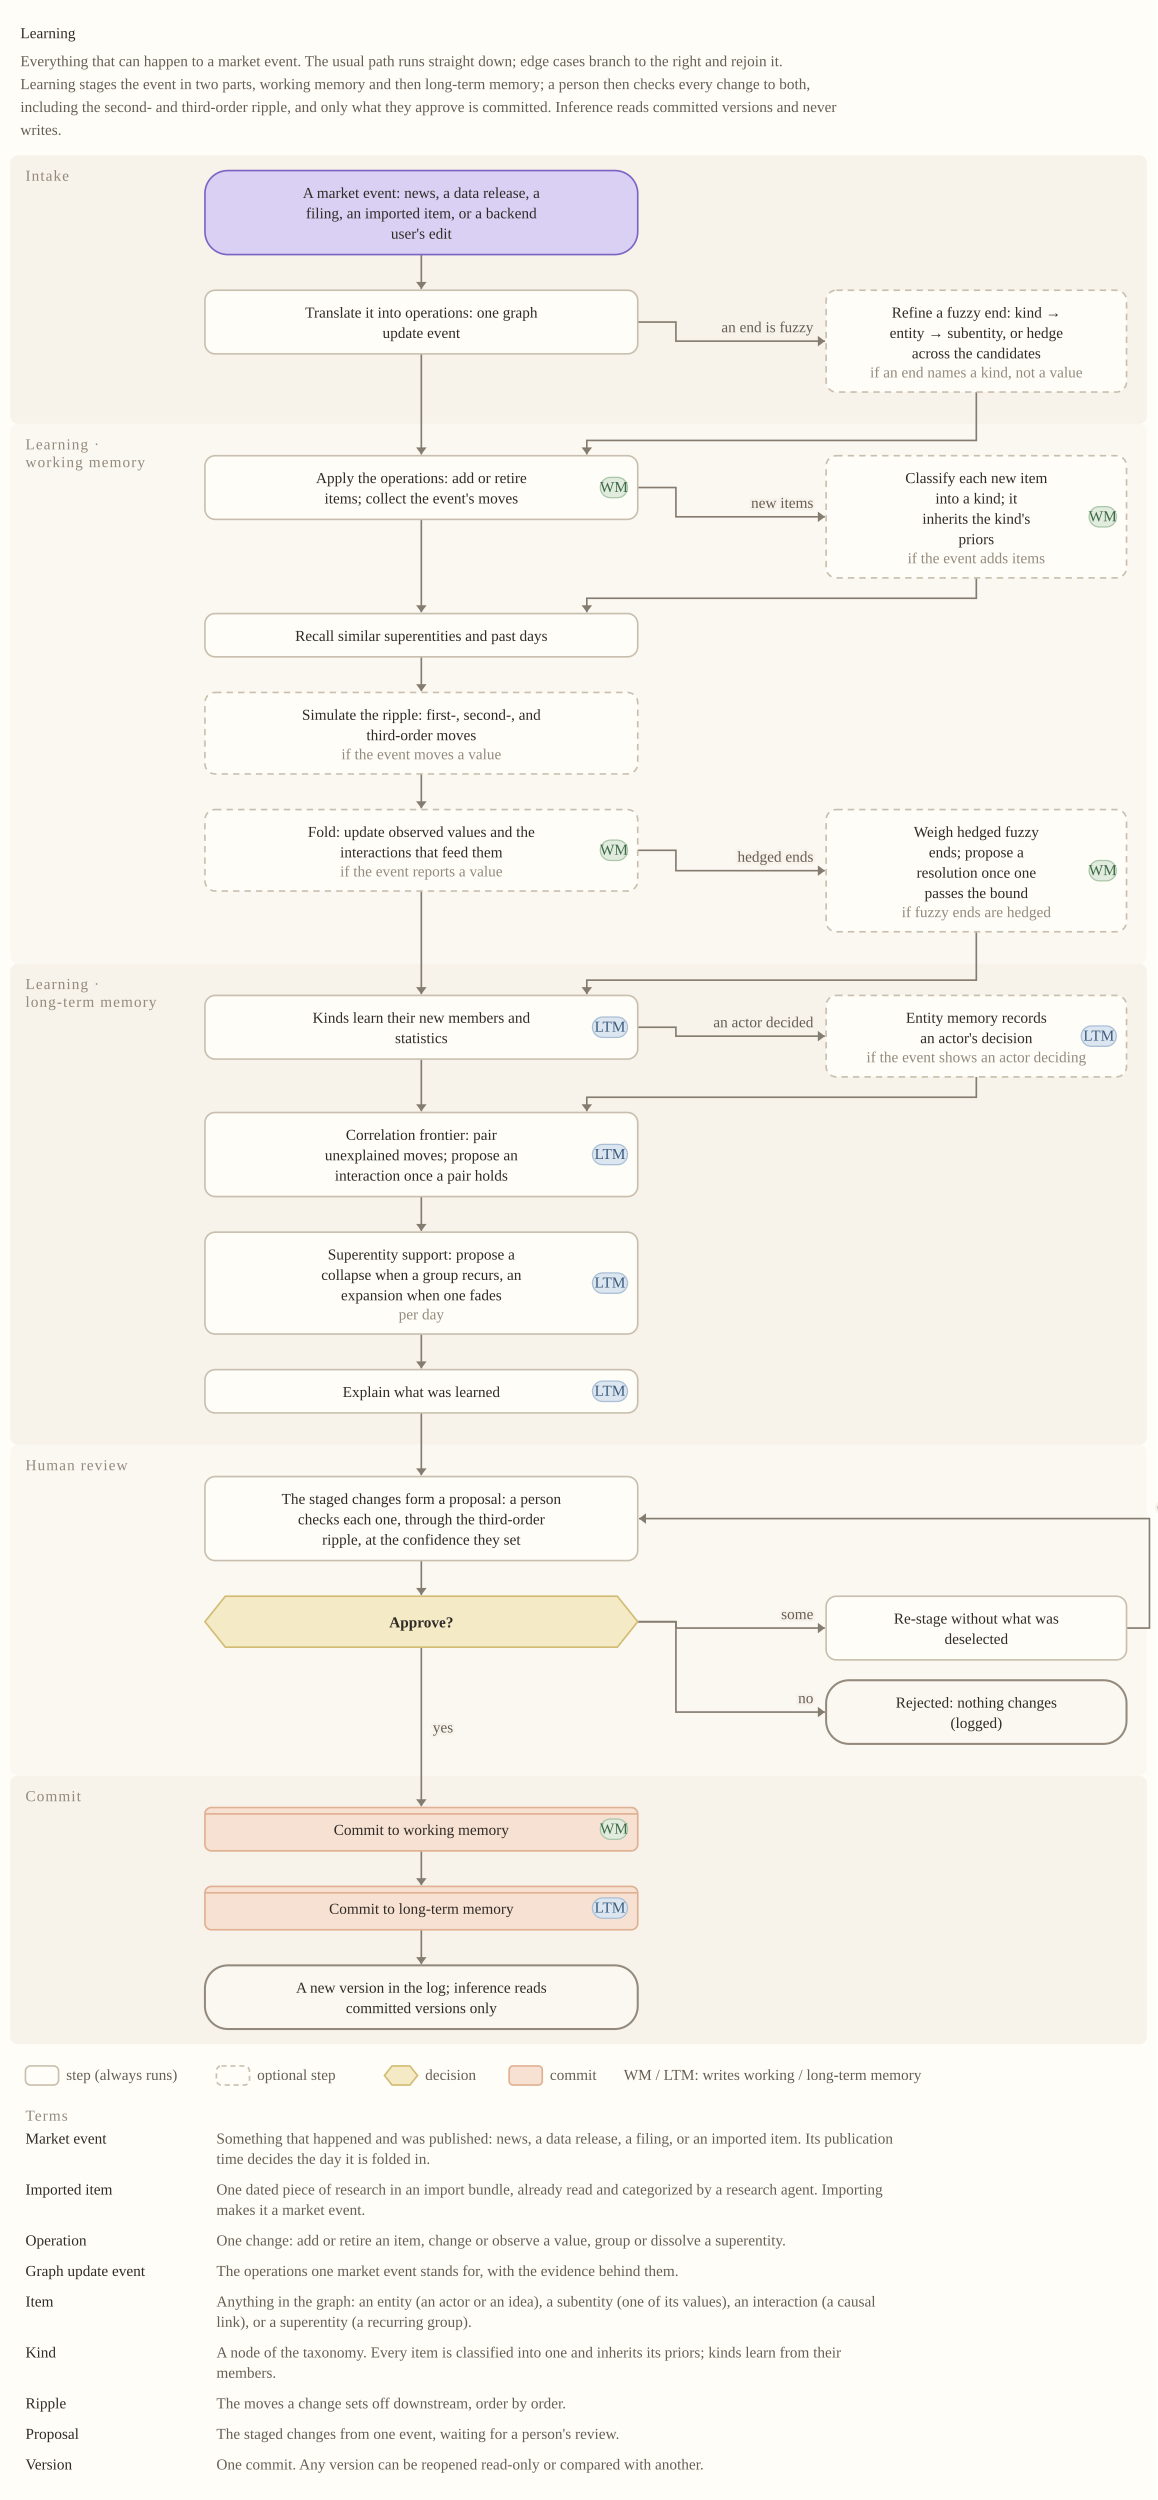
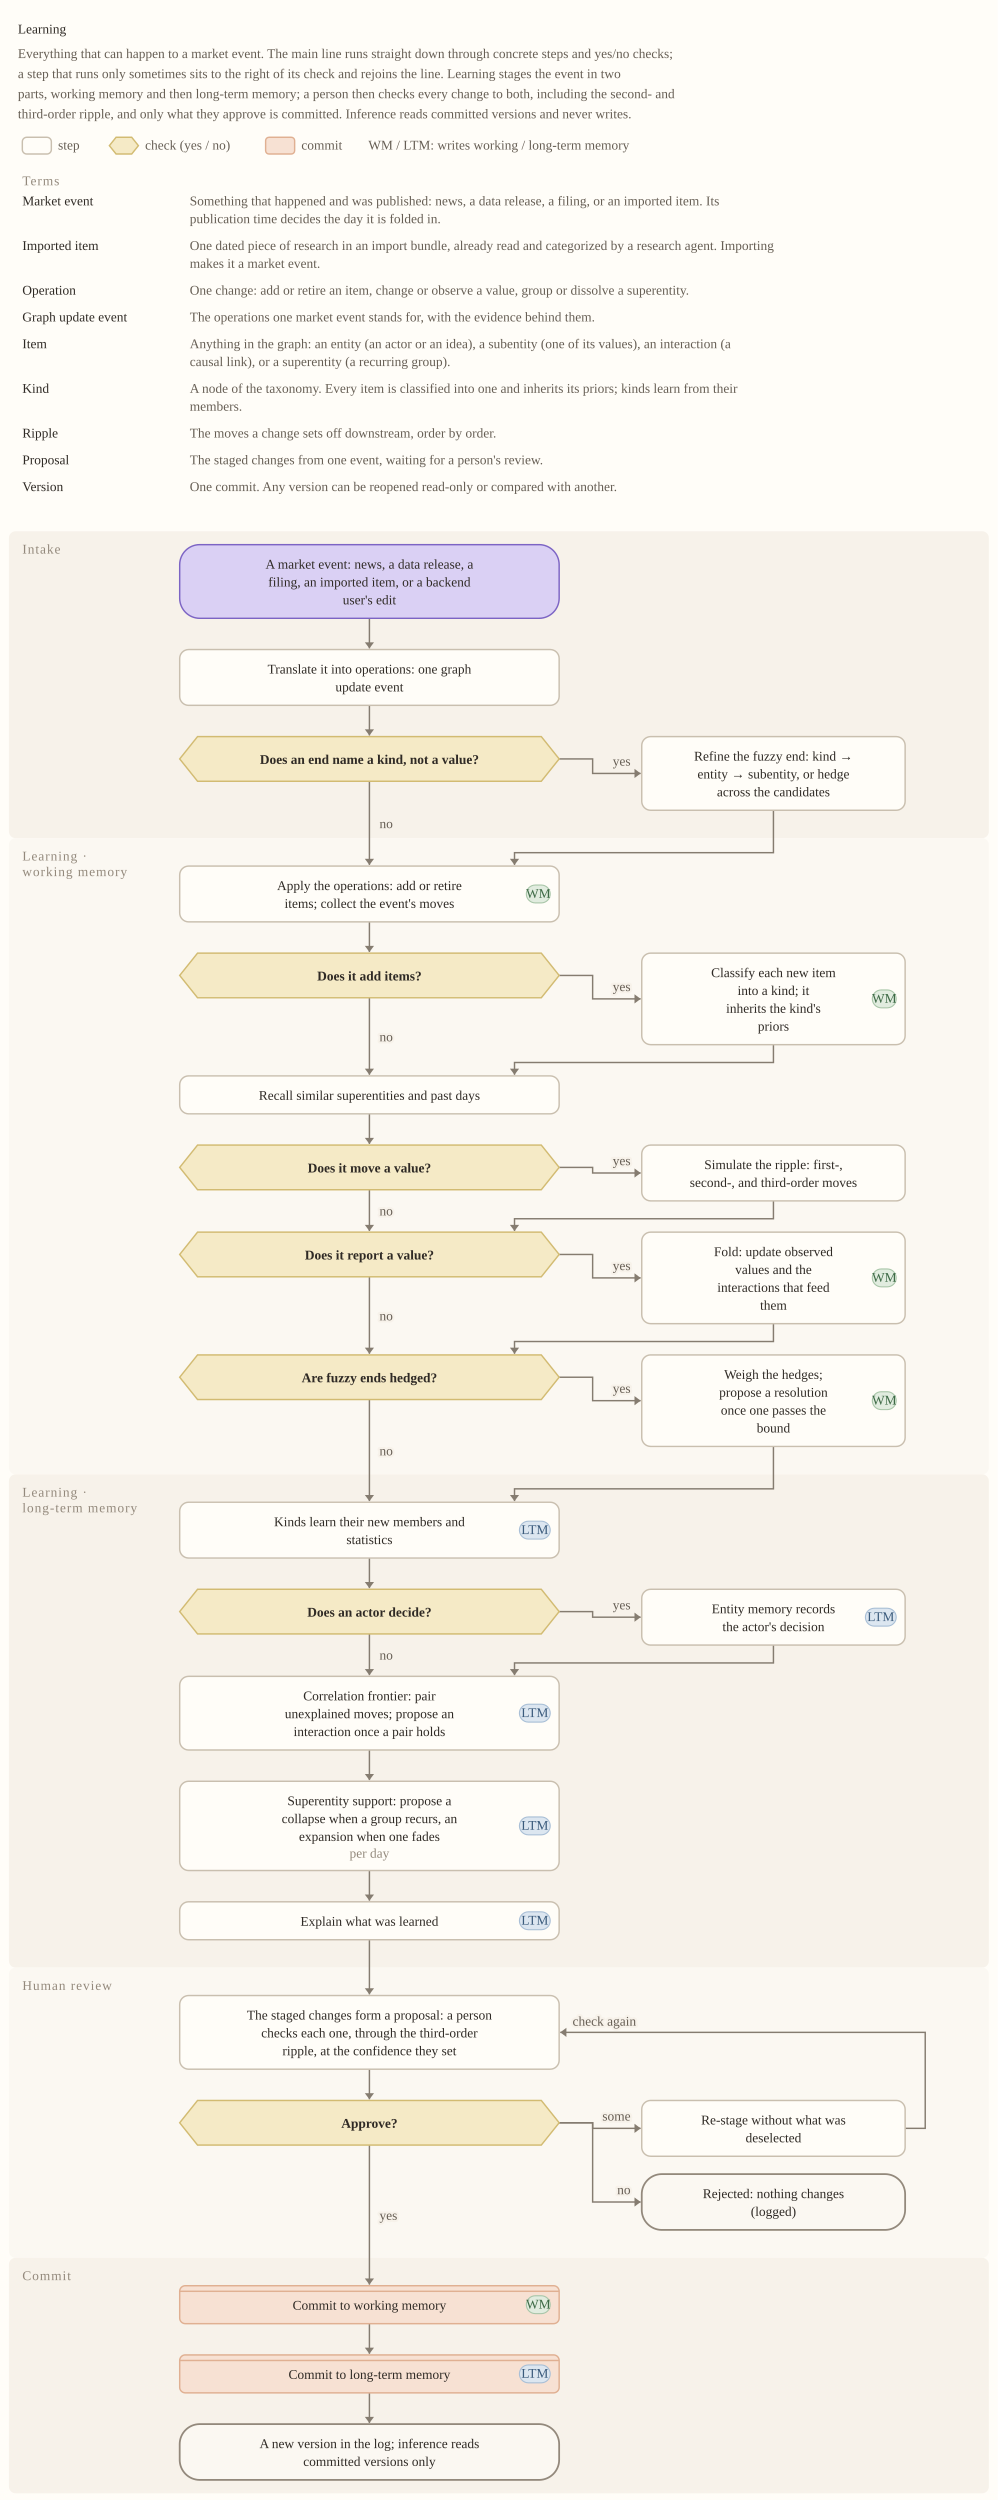
- <svg xmlns="http://www.w3.org/2000/svg" viewBox="0 0 909 1964" width="909" height="1964" role="img" aria-labelledby="fl-world-model-t fl-world-model-d" class="fl-flow" data-flow="world-model">
+ <svg xmlns="http://www.w3.org/2000/svg" viewBox="0 0 894 2240" width="894" height="2240" role="img" aria-labelledby="fl-world-model-t fl-world-model-d" class="fl-flow" data-flow="world-model">
  <style>
.fl-title { font: 700 18px var(--font-head, 'Bricolage Grotesque', 'Avenir Next', 'Segoe UI', sans-serif); fill: var(--ink, #2F2A25); }
.fl-sum { font: 400 12.5px var(--font-ui, 'Instrument Sans', 'Helvetica Neue', sans-serif); fill: var(--ink-2, #665E54); }
.fl-phase-band { fill: var(--fl-band, #F7F2EA); }
.fl-phase-band.alt { fill: var(--fl-band-alt, #FBF8F2); }
.fl-phase { font: 600 10.5px var(--font-mono, 'IBM Plex Mono', ui-monospace, monospace); letter-spacing: .07em; fill: var(--ink-3, #93897C); text-transform: uppercase; }
.fl-box { fill: var(--sheet, #FFFDF8); stroke: var(--rule-strong, #C9BFAF); stroke-width: 1.3; }
.fl-node.optional .fl-box { stroke-dasharray: 5 4; }
.fl-node.decision .fl-box { fill: var(--butter-fill, #F5EAC6); stroke: var(--butter-line, #D2BB72); }
.fl-node.start .fl-box { fill: var(--real-fill, #DAD0F4); stroke: var(--real-line, #7C64C4); }
.fl-node.end .fl-box { fill: var(--paper, #FBF8F2); stroke: var(--ink-3, #93897C); stroke-width: 1.6; }
.fl-node.store .fl-box { fill: var(--out-fill, #F7E1D3); stroke: var(--out-line, #E0B092); }
.fl-node.link .fl-box { fill: var(--paper, #FBF8F2); stroke: var(--real-line, #7C64C4); stroke-dasharray: 2 3; }
.fl-label { font: 500 13px var(--font-ui, 'Instrument Sans', 'Helvetica Neue', sans-serif); fill: var(--ink, #2F2A25); }
.fl-node.decision .fl-label { font-weight: 600; }
.fl-cap { font: 400 10.5px var(--font-mono, 'IBM Plex Mono', ui-monospace, monospace); fill: var(--ink-3, #93897C); }
.fl-badge rect { stroke-width: 1; }
.fl-badge text { font: 600 9.5px var(--font-mono, 'IBM Plex Mono', ui-monospace, monospace); }
.fl-badge.working rect { fill: var(--wm-fill, #E1ECDF); stroke: var(--wm-line, #A9C6A9); }
.fl-badge.working text { fill: var(--wm-ink, #3E6A46); }
.fl-badge.long_term rect { fill: var(--ltm-fill, #DCE6F0); stroke: var(--ltm-line, #A9BFD6); }
.fl-badge.long_term text { fill: var(--ltm-ink, #3B5B7C); }
.fl-badge.both rect { fill: var(--front-fill, #F5E4E9); stroke: var(--front-line, #D9A9B8); }
.fl-badge.both text { fill: var(--front-ink, #93465F); }
.fl-edge { fill: none; stroke: var(--edge, #857C70); stroke-width: 1.3; }
.fl-edge.side { stroke-dasharray: none; }
.fl-elabel { font: 500 10.5px var(--font-mono, 'IBM Plex Mono', ui-monospace, monospace); fill: var(--ink-2, #665E54);
  paint-order: stroke; stroke: var(--fl-band, #F7F2EA); stroke-width: 4px; stroke-linejoin: round; }
.fl-arrow { fill: var(--edge, #857C70); }
.fl-term { font: 600 12px var(--font-ui, 'Instrument Sans', 'Helvetica Neue', sans-serif); fill: var(--ink, #2F2A25); }
.fl-legend { font: 400 11px var(--font-ui, 'Instrument Sans', 'Helvetica Neue', sans-serif); fill: var(--ink-2, #665E54); }
.fl-node.fl-hit .fl-box { stroke: var(--real-line, #7C64C4); stroke-width: 2.4; }
.fl-node.fl-miss { opacity: .38; }
.fl-edge.fl-hit { stroke: var(--real-line, #7C64C4); stroke-width: 2.2; }
.fl-edge.fl-miss { opacity: .3; }
</style>
-   <rect width="909" height="1964" fill="var(--sheet, #FFFDF8)" />
+   <rect width="894" height="2240" fill="var(--sheet, #FFFDF8)" />
  <text class="fl-title" x="16" y="30">Learning</text>
-   <text class="fl-sum" x="16" y="52">Everything that can happen to a market event. The usual path runs straight down; edge cases branch to the right and rejoin it.</text>
-   <text class="fl-sum" x="16" y="70">Learning stages the event in two parts, working memory and then long-term memory; a person then checks every change to both,</text>
-   <text class="fl-sum" x="16" y="88">including the second- and third-order ripple, and only what they approve is committed. Inference reads committed versions and never</text>
-   <text class="fl-sum" x="16" y="106">writes.</text>
-   <rect class="fl-phase-band" x="8" y="122.0" width="893" height="211.0" rx="6" data-phase="intake" />
-   <text class="fl-phase" x="20" y="142.0">Intake</text>
-   <rect class="fl-phase-band alt" x="8" y="333.0" width="893" height="424.0" rx="6" data-phase="working" />
-   <text class="fl-phase" x="20" y="353.0">Learning ·</text>
-   <text class="fl-phase" x="20" y="367.0">working memory</text>
-   <rect class="fl-phase-band" x="8" y="757.0" width="893" height="378.0" rx="6" data-phase="long_term" />
-   <text class="fl-phase" x="20" y="777.0">Learning ·</text>
-   <text class="fl-phase" x="20" y="791.0">long-term memory</text>
-   <rect class="fl-phase-band alt" x="8" y="1135.0" width="893" height="260.0" rx="6" data-phase="review" />
-   <text class="fl-phase" x="20" y="1155.0">Human review</text>
-   <rect class="fl-phase-band" x="8" y="1395.0" width="893" height="211.0" rx="6" data-phase="commit" />
-   <text class="fl-phase" x="20" y="1415.0">Commit</text>
+   <text class="fl-sum" x="16" y="52">Everything that can happen to a market event. The main line runs straight down through concrete steps and yes/no checks;</text>
+   <text class="fl-sum" x="16" y="70">a step that runs only sometimes sits to the right of its check and rejoins the line. Learning stages the event in two</text>
+   <text class="fl-sum" x="16" y="88">parts, working memory and then long-term memory; a person then checks every change to both, including the second- and</text>
+   <text class="fl-sum" x="16" y="106">third-order ripple, and only what they approve is committed. Inference reads committed versions and never writes.</text>
+   <rect class="fl-phase-band" x="8" y="476.0" width="878" height="275.0" rx="6" data-phase="intake" />
+   <text class="fl-phase" x="20" y="496.0">Intake</text>
+   <rect class="fl-phase-band alt" x="8" y="751.0" width="878" height="570.0" rx="6" data-phase="working" />
+   <text class="fl-phase" x="20" y="771.0">Learning ·</text>
+   <text class="fl-phase" x="20" y="785.0">working memory</text>
+   <rect class="fl-phase-band" x="8" y="1321.0" width="878" height="442.0" rx="6" data-phase="long_term" />
+   <text class="fl-phase" x="20" y="1341.0">Learning ·</text>
+   <text class="fl-phase" x="20" y="1355.0">long-term memory</text>
+   <rect class="fl-phase-band alt" x="8" y="1763.0" width="878" height="260.0" rx="6" data-phase="review" />
+   <text class="fl-phase" x="20" y="1783.0">Human review</text>
+   <rect class="fl-phase-band" x="8" y="2023.0" width="878" height="211.0" rx="6" data-phase="commit" />
+   <text class="fl-phase" x="20" y="2043.0">Commit</text>
  <g class="fl-edge-g" data-src="event" data-dst="translate">
-     <path class="fl-edge" data-src="event" data-dst="translate" d="M331.0,200 V227" />
-     <polygon class="fl-arrow" points="326.875,221.5 335.125,221.5 331.0,227" />
-   </g>
-   <g class="fl-edge-g" data-src="translate" data-dst="parse">
-     <path class="fl-edge" data-src="translate" data-dst="parse" d="M331.0,278 V357" />
-     <polygon class="fl-arrow" points="326.875,351.5 335.125,351.5 331.0,357" />
-   </g>
-   <g class="fl-edge-g" data-src="parse" data-dst="recall">
-     <path class="fl-edge" data-src="parse" data-dst="recall" d="M331.0,408 V481" />
-     <polygon class="fl-arrow" points="326.875,475.5 335.125,475.5 331.0,481" />
-   </g>
-   <g class="fl-edge-g" data-src="recall" data-dst="ripple">
-     <path class="fl-edge" data-src="recall" data-dst="ripple" d="M331.0,516 V543" />
-     <polygon class="fl-arrow" points="326.875,537.5 335.125,537.5 331.0,543" />
-   </g>
-   <g class="fl-edge-g" data-src="ripple" data-dst="fold">
-     <path class="fl-edge" data-src="ripple" data-dst="fold" d="M331.0,608 V635" />
-     <polygon class="fl-arrow" points="326.875,629.5 335.125,629.5 331.0,635" />
-   </g>
-   <g class="fl-edge-g" data-src="fold" data-dst="kinds">
-     <path class="fl-edge" data-src="fold" data-dst="kinds" d="M331.0,700 V781" />
-     <polygon class="fl-arrow" points="326.875,775.5 335.125,775.5 331.0,781" />
-   </g>
-   <g class="fl-edge-g" data-src="kinds" data-dst="frontier">
-     <path class="fl-edge" data-src="kinds" data-dst="frontier" d="M331.0,832 V873" />
-     <polygon class="fl-arrow" points="326.875,867.5 335.125,867.5 331.0,873" />
+     <path class="fl-edge" data-src="event" data-dst="translate" d="M331.0,554.0 V581.0" />
+     <polygon class="fl-arrow" points="326.875,575.5 335.125,575.5 331.0,581.0" />
+   </g>
+   <g class="fl-edge-g" data-src="translate" data-dst="q_fuzzy">
+     <path class="fl-edge" data-src="translate" data-dst="q_fuzzy" d="M331.0,632.0 V659.0" />
+     <polygon class="fl-arrow" points="326.875,653.5 335.125,653.5 331.0,659.0" />
+   </g>
+   <g class="fl-edge-g" data-src="q_fuzzy" data-dst="parse">
+     <path class="fl-edge" data-src="q_fuzzy" data-dst="parse" d="M331.0,700.0 V775.0" />
+     <polygon class="fl-arrow" points="326.875,769.5 335.125,769.5 331.0,775.0" />
+     <text class="fl-elabel" x="340.0" y="742.0">no</text>
+   </g>
+   <g class="fl-edge-g" data-src="parse" data-dst="q_new">
+     <path class="fl-edge" data-src="parse" data-dst="q_new" d="M331.0,826.0 V853.0" />
+     <polygon class="fl-arrow" points="326.875,847.5 335.125,847.5 331.0,853.0" />
+   </g>
+   <g class="fl-edge-g" data-src="q_new" data-dst="recall">
+     <path class="fl-edge" data-src="q_new" data-dst="recall" d="M331.0,894.0 V963.0" />
+     <polygon class="fl-arrow" points="326.875,957.5 335.125,957.5 331.0,963.0" />
+     <text class="fl-elabel" x="340.0" y="933.0">no</text>
+   </g>
+   <g class="fl-edge-g" data-src="recall" data-dst="q_move">
+     <path class="fl-edge" data-src="recall" data-dst="q_move" d="M331.0,998.0 V1025.0" />
+     <polygon class="fl-arrow" points="326.875,1019.5 335.125,1019.5 331.0,1025.0" />
+   </g>
+   <g class="fl-edge-g" data-src="q_move" data-dst="q_report">
+     <path class="fl-edge" data-src="q_move" data-dst="q_report" d="M331.0,1066.0 V1103.0" />
+     <polygon class="fl-arrow" points="326.875,1097.5 335.125,1097.5 331.0,1103.0" />
+     <text class="fl-elabel" x="340.0" y="1089.0">no</text>
+   </g>
+   <g class="fl-edge-g" data-src="q_report" data-dst="q_hedged">
+     <path class="fl-edge" data-src="q_report" data-dst="q_hedged" d="M331.0,1144.0 V1213.0" />
+     <polygon class="fl-arrow" points="326.875,1207.5 335.125,1207.5 331.0,1213.0" />
+     <text class="fl-elabel" x="340.0" y="1183.0">no</text>
+   </g>
+   <g class="fl-edge-g" data-src="q_hedged" data-dst="kinds">
+     <path class="fl-edge" data-src="q_hedged" data-dst="kinds" d="M331.0,1254.0 V1345.0" />
+     <polygon class="fl-arrow" points="326.875,1339.5 335.125,1339.5 331.0,1345.0" />
+     <text class="fl-elabel" x="340.0" y="1304.0">no</text>
+   </g>
+   <g class="fl-edge-g" data-src="kinds" data-dst="q_actor">
+     <path class="fl-edge" data-src="kinds" data-dst="q_actor" d="M331.0,1396.0 V1423.0" />
+     <polygon class="fl-arrow" points="326.875,1417.5 335.125,1417.5 331.0,1423.0" />
+   </g>
+   <g class="fl-edge-g" data-src="q_actor" data-dst="frontier">
+     <path class="fl-edge" data-src="q_actor" data-dst="frontier" d="M331.0,1464.0 V1501.0" />
+     <polygon class="fl-arrow" points="326.875,1495.5 335.125,1495.5 331.0,1501.0" />
+     <text class="fl-elabel" x="340.0" y="1487.0">no</text>
  </g>
  <g class="fl-edge-g" data-src="frontier" data-dst="support">
-     <path class="fl-edge" data-src="frontier" data-dst="support" d="M331.0,940 V967" />
-     <polygon class="fl-arrow" points="326.875,961.5 335.125,961.5 331.0,967" />
+     <path class="fl-edge" data-src="frontier" data-dst="support" d="M331.0,1568.0 V1595.0" />
+     <polygon class="fl-arrow" points="326.875,1589.5 335.125,1589.5 331.0,1595.0" />
  </g>
  <g class="fl-edge-g" data-src="support" data-dst="explain">
-     <path class="fl-edge" data-src="support" data-dst="explain" d="M331.0,1048 V1075" />
-     <polygon class="fl-arrow" points="326.875,1069.5 335.125,1069.5 331.0,1075" />
+     <path class="fl-edge" data-src="support" data-dst="explain" d="M331.0,1676.0 V1703.0" />
+     <polygon class="fl-arrow" points="326.875,1697.5 335.125,1697.5 331.0,1703.0" />
  </g>
  <g class="fl-edge-g" data-src="explain" data-dst="check">
-     <path class="fl-edge" data-src="explain" data-dst="check" d="M331.0,1110 V1159" />
-     <polygon class="fl-arrow" points="326.875,1153.5 335.125,1153.5 331.0,1159" />
+     <path class="fl-edge" data-src="explain" data-dst="check" d="M331.0,1738.0 V1787.0" />
+     <polygon class="fl-arrow" points="326.875,1781.5 335.125,1781.5 331.0,1787.0" />
  </g>
  <g class="fl-edge-g" data-src="check" data-dst="decide">
-     <path class="fl-edge" data-src="check" data-dst="decide" d="M331.0,1226 V1253" />
-     <polygon class="fl-arrow" points="326.875,1247.5 335.125,1247.5 331.0,1253" />
+     <path class="fl-edge" data-src="check" data-dst="decide" d="M331.0,1854.0 V1881.0" />
+     <polygon class="fl-arrow" points="326.875,1875.5 335.125,1875.5 331.0,1881.0" />
  </g>
  <g class="fl-edge-g" data-src="decide" data-dst="commit_wm">
-     <path class="fl-edge" data-src="decide" data-dst="commit_wm" d="M331.0,1294 V1419" />
-     <polygon class="fl-arrow" points="326.875,1413.5 335.125,1413.5 331.0,1419" />
-     <text class="fl-elabel" x="340.0" y="1361.0">yes</text>
+     <path class="fl-edge" data-src="decide" data-dst="commit_wm" d="M331.0,1922.0 V2047.0" />
+     <polygon class="fl-arrow" points="326.875,2041.5 335.125,2041.5 331.0,2047.0" />
+     <text class="fl-elabel" x="340.0" y="1989.0">yes</text>
  </g>
  <g class="fl-edge-g" data-src="commit_wm" data-dst="commit_ltm">
-     <path class="fl-edge" data-src="commit_wm" data-dst="commit_ltm" d="M331.0,1454 V1481" />
-     <polygon class="fl-arrow" points="326.875,1475.5 335.125,1475.5 331.0,1481" />
+     <path class="fl-edge" data-src="commit_wm" data-dst="commit_ltm" d="M331.0,2082.0 V2109.0" />
+     <polygon class="fl-arrow" points="326.875,2103.5 335.125,2103.5 331.0,2109.0" />
  </g>
  <g class="fl-edge-g" data-src="commit_ltm" data-dst="version">
-     <path class="fl-edge" data-src="commit_ltm" data-dst="version" d="M331.0,1516 V1543" />
-     <polygon class="fl-arrow" points="326.875,1537.5 335.125,1537.5 331.0,1543" />
-   </g>
-   <g class="fl-edge-g" data-src="translate" data-dst="refine">
-     <path class="fl-edge side" data-src="translate" data-dst="refine" d="M501,253.0 H531 V268.0 H648" />
-     <polygon class="fl-arrow" points="642.5,263.875 642.5,272.125 648,268.0" />
-     <text class="fl-elabel" x="639" y="261.0" text-anchor="end">an end is fuzzy</text>
+     <path class="fl-edge" data-src="commit_ltm" data-dst="version" d="M331.0,2144.0 V2171.0" />
+     <polygon class="fl-arrow" points="326.875,2165.5 335.125,2165.5 331.0,2171.0" />
+   </g>
+   <g class="fl-edge-g" data-src="q_fuzzy" data-dst="refine">
+     <path class="fl-edge side" data-src="q_fuzzy" data-dst="refine" d="M501,680.0 H531 V693.0 H574" />
+     <polygon class="fl-arrow" points="568.5,688.875 568.5,697.125 574,693.0" />
+     <text class="fl-elabel" x="565" y="686.0" text-anchor="end">yes</text>
  </g>
  <g class="fl-edge-g" data-src="refine" data-dst="parse">
-     <path class="fl-edge side" data-src="refine" data-dst="parse" d="M767.0,308 V346 H461 V357" />
-     <polygon class="fl-arrow" points="456.875,351.5 465.125,351.5 461,357" />
-   </g>
-   <g class="fl-edge-g" data-src="parse" data-dst="classify">
-     <path class="fl-edge side" data-src="parse" data-dst="classify" d="M501,383.0 H531 V406.0 H648" />
-     <polygon class="fl-arrow" points="642.5,401.875 642.5,410.125 648,406.0" />
-     <text class="fl-elabel" x="639" y="399.0" text-anchor="end">new items</text>
+     <path class="fl-edge side" data-src="refine" data-dst="parse" d="M693.0,726.0 V764.0 H461 V775.0" />
+     <polygon class="fl-arrow" points="456.875,769.5 465.125,769.5 461,775.0" />
+   </g>
+   <g class="fl-edge-g" data-src="q_new" data-dst="classify">
+     <path class="fl-edge side" data-src="q_new" data-dst="classify" d="M501,874.0 H531 V895.0 H574" />
+     <polygon class="fl-arrow" points="568.5,890.875 568.5,899.125 574,895.0" />
+     <text class="fl-elabel" x="565" y="888.0" text-anchor="end">yes</text>
  </g>
  <g class="fl-edge-g" data-src="classify" data-dst="recall">
-     <path class="fl-edge side" data-src="classify" data-dst="recall" d="M767.0,454 V470 H461 V481" />
-     <polygon class="fl-arrow" points="456.875,475.5 465.125,475.5 461,481" />
-   </g>
-   <g class="fl-edge-g" data-src="fold" data-dst="hedges">
-     <path class="fl-edge side" data-src="fold" data-dst="hedges" d="M501,668.0 H531 V684.0 H648" />
-     <polygon class="fl-arrow" points="642.5,679.875 642.5,688.125 648,684.0" />
-     <text class="fl-elabel" x="639" y="677.0" text-anchor="end">hedged ends</text>
+     <path class="fl-edge side" data-src="classify" data-dst="recall" d="M693.0,936.0 V952.0 H461 V963.0" />
+     <polygon class="fl-arrow" points="456.875,957.5 465.125,957.5 461,963.0" />
+   </g>
+   <g class="fl-edge-g" data-src="q_move" data-dst="ripple">
+     <path class="fl-edge side" data-src="q_move" data-dst="ripple" d="M501,1046.0 H531 V1051.0 H574" />
+     <polygon class="fl-arrow" points="568.5,1046.875 568.5,1055.125 574,1051.0" />
+     <text class="fl-elabel" x="565" y="1044.0" text-anchor="end">yes</text>
+   </g>
+   <g class="fl-edge-g" data-src="ripple" data-dst="q_report">
+     <path class="fl-edge side" data-src="ripple" data-dst="q_report" d="M693.0,1076.0 V1092.0 H461 V1103.0" />
+     <polygon class="fl-arrow" points="456.875,1097.5 465.125,1097.5 461,1103.0" />
+   </g>
+   <g class="fl-edge-g" data-src="q_report" data-dst="fold">
+     <path class="fl-edge side" data-src="q_report" data-dst="fold" d="M501,1124.0 H531 V1145.0 H574" />
+     <polygon class="fl-arrow" points="568.5,1140.875 568.5,1149.125 574,1145.0" />
+     <text class="fl-elabel" x="565" y="1138.0" text-anchor="end">yes</text>
+   </g>
+   <g class="fl-edge-g" data-src="fold" data-dst="q_hedged">
+     <path class="fl-edge side" data-src="fold" data-dst="q_hedged" d="M693.0,1186.0 V1202.0 H461 V1213.0" />
+     <polygon class="fl-arrow" points="456.875,1207.5 465.125,1207.5 461,1213.0" />
+   </g>
+   <g class="fl-edge-g" data-src="q_hedged" data-dst="hedges">
+     <path class="fl-edge side" data-src="q_hedged" data-dst="hedges" d="M501,1234.0 H531 V1255.0 H574" />
+     <polygon class="fl-arrow" points="568.5,1250.875 568.5,1259.125 574,1255.0" />
+     <text class="fl-elabel" x="565" y="1248.0" text-anchor="end">yes</text>
  </g>
  <g class="fl-edge-g" data-src="hedges" data-dst="kinds">
-     <path class="fl-edge side" data-src="hedges" data-dst="kinds" d="M767.0,732 V770 H461 V781" />
-     <polygon class="fl-arrow" points="456.875,775.5 465.125,775.5 461,781" />
-   </g>
-   <g class="fl-edge-g" data-src="kinds" data-dst="memory">
-     <path class="fl-edge side" data-src="kinds" data-dst="memory" d="M501,807.0 H531 V814.0 H648" />
-     <polygon class="fl-arrow" points="642.5,809.875 642.5,818.125 648,814.0" />
-     <text class="fl-elabel" x="639" y="807.0" text-anchor="end">an actor decided</text>
+     <path class="fl-edge side" data-src="hedges" data-dst="kinds" d="M693.0,1296.0 V1334.0 H461 V1345.0" />
+     <polygon class="fl-arrow" points="456.875,1339.5 465.125,1339.5 461,1345.0" />
+   </g>
+   <g class="fl-edge-g" data-src="q_actor" data-dst="memory">
+     <path class="fl-edge side" data-src="q_actor" data-dst="memory" d="M501,1444.0 H531 V1449.0 H574" />
+     <polygon class="fl-arrow" points="568.5,1444.875 568.5,1453.125 574,1449.0" />
+     <text class="fl-elabel" x="565" y="1442.0" text-anchor="end">yes</text>
  </g>
  <g class="fl-edge-g" data-src="memory" data-dst="frontier">
-     <path class="fl-edge side" data-src="memory" data-dst="frontier" d="M767.0,846 V862 H461 V873" />
-     <polygon class="fl-arrow" points="456.875,867.5 465.125,867.5 461,873" />
+     <path class="fl-edge side" data-src="memory" data-dst="frontier" d="M693.0,1474.0 V1490.0 H461 V1501.0" />
+     <polygon class="fl-arrow" points="456.875,1495.5 465.125,1495.5 461,1501.0" />
  </g>
  <g class="fl-edge-g" data-src="decide" data-dst="restage">
-     <path class="fl-edge side" data-src="decide" data-dst="restage" d="M501,1274.0 H531 V1279.0 H648" />
-     <polygon class="fl-arrow" points="642.5,1274.875 642.5,1283.125 648,1279.0" />
-     <text class="fl-elabel" x="639" y="1272.0" text-anchor="end">some</text>
+     <path class="fl-edge side" data-src="decide" data-dst="restage" d="M501,1902.0 H531 V1907.0 H574" />
+     <polygon class="fl-arrow" points="568.5,1902.875 568.5,1911.125 574,1907.0" />
+     <text class="fl-elabel" x="565" y="1900.0" text-anchor="end">some</text>
  </g>
  <g class="fl-edge-g" data-src="restage" data-dst="check">
-     <path class="fl-edge side" data-src="restage" data-dst="check" d="M885,1279.0 H903 V1193.0 H502" />
-     <polygon class="fl-arrow" points="507.5,1188.875 507.5,1197.125 502,1193.0" />
-     <text class="fl-elabel" x="909" y="1187.0">check again</text>
+     <path class="fl-edge side" data-src="restage" data-dst="check" d="M811,1907.0 H829 V1821.0 H502" />
+     <polygon class="fl-arrow" points="507.5,1816.875 507.5,1825.125 502,1821.0" />
+     <text class="fl-elabel" x="513" y="1815.0">check again</text>
  </g>
  <g class="fl-edge-g" data-src="decide" data-dst="rejected">
-     <path class="fl-edge side" data-src="decide" data-dst="rejected" d="M501,1274.0 H531 V1345.0 H648" />
-     <polygon class="fl-arrow" points="642.5,1340.875 642.5,1349.125 648,1345.0" />
-     <text class="fl-elabel" x="639" y="1338.0" text-anchor="end">no</text>
+     <path class="fl-edge side" data-src="decide" data-dst="rejected" d="M501,1902.0 H531 V1973.0 H574" />
+     <polygon class="fl-arrow" points="568.5,1968.875 568.5,1977.125 574,1973.0" />
+     <text class="fl-elabel" x="565" y="1966.0" text-anchor="end">no</text>
  </g>
  <g class="fl-node start mandatory" data-node="event" data-kind="start" data-phase="intake" data-trace="market_event.received" data-component="" data-writes="" data-mandatory="true">
-     <rect class="fl-box" x="161" y="134" width="340" height="66" rx="18" />
-     <text class="fl-label" x="331.0" y="155.5" text-anchor="middle">A market event: news, a data release, a</text>
-     <text class="fl-label" x="331.0" y="171.5" text-anchor="middle">filing, an imported item, or a backend</text>
-     <text class="fl-label" x="331.0" y="187.5" text-anchor="middle">user's edit</text>
+     <rect class="fl-box" x="161" y="488.0" width="340" height="66" rx="18" />
+     <text class="fl-label" x="331.0" y="509.5" text-anchor="middle">A market event: news, a data release, a</text>
+     <text class="fl-label" x="331.0" y="525.5" text-anchor="middle">filing, an imported item, or a backend</text>
+     <text class="fl-label" x="331.0" y="541.5" text-anchor="middle">user's edit</text>
  </g>
  <g class="fl-node step mandatory" data-node="translate" data-kind="step" data-phase="intake" data-trace="translate.result" data-component="translator" data-writes="" data-mandatory="true">
-     <rect class="fl-box" x="161" y="228" width="340" height="50" rx="8" />
-     <text class="fl-label" x="331.0" y="249.5" text-anchor="middle">Translate it into operations: one graph</text>
-     <text class="fl-label" x="331.0" y="265.5" text-anchor="middle">update event</text>
-   </g>
-   <g class="fl-node step optional" data-node="refine" data-kind="step" data-phase="intake" data-trace="refine.step refine.pending" data-component="refiner" data-writes="" data-mandatory="false">
-     <rect class="fl-box" x="649" y="228" width="236" height="80" rx="8" />
-     <text class="fl-label" x="767.0" y="249.5" text-anchor="middle">Refine a fuzzy end: kind →</text>
-     <text class="fl-label" x="767.0" y="265.5" text-anchor="middle">entity → subentity, or hedge</text>
-     <text class="fl-label" x="767.0" y="281.5" text-anchor="middle">across the candidates</text>
-     <text class="fl-cap" x="767.0" y="296.5" text-anchor="middle">if an end names a kind, not a value</text>
+     <rect class="fl-box" x="161" y="582.0" width="340" height="50" rx="8" />
+     <text class="fl-label" x="331.0" y="603.5" text-anchor="middle">Translate it into operations: one graph</text>
+     <text class="fl-label" x="331.0" y="619.5" text-anchor="middle">update event</text>
+   </g>
+   <g class="fl-node decision mandatory" data-node="q_fuzzy" data-kind="decision" data-phase="intake" data-trace="" data-component="" data-writes="" data-mandatory="true">
+     <polygon class="fl-box" points="177,660.0 485,660.0 501,680.0 485,700.0 177,700.0 161,680.0" />
+     <text class="fl-label" x="331.0" y="684.5" text-anchor="middle">Does an end name a kind, not a value?</text>
+   </g>
+   <g class="fl-node step mandatory" data-node="refine" data-kind="step" data-phase="intake" data-trace="refine.step refine.pending" data-component="refiner" data-writes="" data-mandatory="true">
+     <rect class="fl-box" x="575" y="660.0" width="236" height="66" rx="8" />
+     <text class="fl-label" x="693.0" y="681.5" text-anchor="middle">Refine the fuzzy end: kind →</text>
+     <text class="fl-label" x="693.0" y="697.5" text-anchor="middle">entity → subentity, or hedge</text>
+     <text class="fl-label" x="693.0" y="713.5" text-anchor="middle">across the candidates</text>
  </g>
  <g class="fl-node step mandatory" data-node="parse" data-kind="step" data-phase="working" data-trace="parse.created parse.retired" data-component="parser" data-writes="working" data-mandatory="true">
-     <rect class="fl-box" x="161" y="358" width="340" height="50" rx="8" />
-     <text class="fl-label" x="331.0" y="379.5" text-anchor="middle">Apply the operations: add or retire</text>
-     <text class="fl-label" x="331.0" y="395.5" text-anchor="middle">items; collect the event's moves</text>
+     <rect class="fl-box" x="161" y="776.0" width="340" height="50" rx="8" />
+     <text class="fl-label" x="331.0" y="797.5" text-anchor="middle">Apply the operations: add or retire</text>
+     <text class="fl-label" x="331.0" y="813.5" text-anchor="middle">items; collect the event's moves</text>
    <g class="fl-badge working">
-       <rect x="471.6" y="375.0" width="21.4" height="16" rx="8" />
-       <text x="482.3" y="386.5" text-anchor="middle">WM</text>
-     </g>
-   </g>
-   <g class="fl-node step optional" data-node="classify" data-kind="step" data-phase="working" data-trace="classify.path" data-component="classifier" data-writes="working" data-mandatory="false">
-     <rect class="fl-box" x="649" y="358" width="236" height="96" rx="8" />
-     <text class="fl-label" x="767.0" y="379.5" text-anchor="middle">Classify each new item</text>
-     <text class="fl-label" x="767.0" y="395.5" text-anchor="middle">into a kind; it</text>
-     <text class="fl-label" x="767.0" y="411.5" text-anchor="middle">inherits the kind's</text>
-     <text class="fl-label" x="767.0" y="427.5" text-anchor="middle">priors</text>
-     <text class="fl-cap" x="767.0" y="442.5" text-anchor="middle">if the event adds items</text>
+       <rect x="471.6" y="793.0" width="21.4" height="16" rx="8" />
+       <text x="482.3" y="804.5" text-anchor="middle">WM</text>
+     </g>
+   </g>
+   <g class="fl-node decision mandatory" data-node="q_new" data-kind="decision" data-phase="working" data-trace="" data-component="" data-writes="" data-mandatory="true">
+     <polygon class="fl-box" points="177,854.0 485,854.0 501,874.0 485,894.0 177,894.0 161,874.0" />
+     <text class="fl-label" x="331.0" y="878.5" text-anchor="middle">Does it add items?</text>
+   </g>
+   <g class="fl-node step mandatory" data-node="classify" data-kind="step" data-phase="working" data-trace="classify.path" data-component="classifier" data-writes="working" data-mandatory="true">
+     <rect class="fl-box" x="575" y="854.0" width="236" height="82" rx="8" />
+     <text class="fl-label" x="693.0" y="875.5" text-anchor="middle">Classify each new item</text>
+     <text class="fl-label" x="693.0" y="891.5" text-anchor="middle">into a kind; it</text>
+     <text class="fl-label" x="693.0" y="907.5" text-anchor="middle">inherits the kind's</text>
+     <text class="fl-label" x="693.0" y="923.5" text-anchor="middle">priors</text>
    <g class="fl-badge working">
-       <rect x="855.6" y="398.0" width="21.4" height="16" rx="8" />
-       <text x="866.3" y="409.5" text-anchor="middle">WM</text>
+       <rect x="781.6" y="887.0" width="21.4" height="16" rx="8" />
+       <text x="792.3" y="898.5" text-anchor="middle">WM</text>
    </g>
  </g>
  <g class="fl-node step mandatory" data-node="recall" data-kind="step" data-phase="working" data-trace="recall.result" data-component="recaller" data-writes="" data-mandatory="true">
-     <rect class="fl-box" x="161" y="482" width="340" height="34" rx="8" />
-     <text class="fl-label" x="331.0" y="503.5" text-anchor="middle">Recall similar superentities and past days</text>
-   </g>
-   <g class="fl-node step optional" data-node="ripple" data-kind="step" data-phase="working" data-trace="analyze.done" data-component="analyzer" data-writes="" data-mandatory="false">
-     <rect class="fl-box" x="161" y="544" width="340" height="64" rx="8" />
-     <text class="fl-label" x="331.0" y="565.5" text-anchor="middle">Simulate the ripple: first-, second-, and</text>
-     <text class="fl-label" x="331.0" y="581.5" text-anchor="middle">third-order moves</text>
-     <text class="fl-cap" x="331.0" y="596.5" text-anchor="middle">if the event moves a value</text>
-   </g>
-   <g class="fl-node step optional" data-node="fold" data-kind="step" data-phase="working" data-trace="fold.posterior fold.edge" data-component="folder" data-writes="working" data-mandatory="false">
-     <rect class="fl-box" x="161" y="636" width="340" height="64" rx="8" />
-     <text class="fl-label" x="331.0" y="657.5" text-anchor="middle">Fold: update observed values and the</text>
-     <text class="fl-label" x="331.0" y="673.5" text-anchor="middle">interactions that feed them</text>
-     <text class="fl-cap" x="331.0" y="688.5" text-anchor="middle">if the event reports a value</text>
+     <rect class="fl-box" x="161" y="964.0" width="340" height="34" rx="8" />
+     <text class="fl-label" x="331.0" y="985.5" text-anchor="middle">Recall similar superentities and past days</text>
+   </g>
+   <g class="fl-node decision mandatory" data-node="q_move" data-kind="decision" data-phase="working" data-trace="" data-component="" data-writes="" data-mandatory="true">
+     <polygon class="fl-box" points="177,1026.0 485,1026.0 501,1046.0 485,1066.0 177,1066.0 161,1046.0" />
+     <text class="fl-label" x="331.0" y="1050.5" text-anchor="middle">Does it move a value?</text>
+   </g>
+   <g class="fl-node step mandatory" data-node="ripple" data-kind="step" data-phase="working" data-trace="analyze.done" data-component="analyzer" data-writes="" data-mandatory="true">
+     <rect class="fl-box" x="575" y="1026.0" width="236" height="50" rx="8" />
+     <text class="fl-label" x="693.0" y="1047.5" text-anchor="middle">Simulate the ripple: first-,</text>
+     <text class="fl-label" x="693.0" y="1063.5" text-anchor="middle">second-, and third-order moves</text>
+   </g>
+   <g class="fl-node decision mandatory" data-node="q_report" data-kind="decision" data-phase="working" data-trace="" data-component="" data-writes="" data-mandatory="true">
+     <polygon class="fl-box" points="177,1104.0 485,1104.0 501,1124.0 485,1144.0 177,1144.0 161,1124.0" />
+     <text class="fl-label" x="331.0" y="1128.5" text-anchor="middle">Does it report a value?</text>
+   </g>
+   <g class="fl-node step mandatory" data-node="fold" data-kind="step" data-phase="working" data-trace="fold.posterior fold.edge" data-component="folder" data-writes="working" data-mandatory="true">
+     <rect class="fl-box" x="575" y="1104.0" width="236" height="82" rx="8" />
+     <text class="fl-label" x="693.0" y="1125.5" text-anchor="middle">Fold: update observed</text>
+     <text class="fl-label" x="693.0" y="1141.5" text-anchor="middle">values and the</text>
+     <text class="fl-label" x="693.0" y="1157.5" text-anchor="middle">interactions that feed</text>
+     <text class="fl-label" x="693.0" y="1173.5" text-anchor="middle">them</text>
    <g class="fl-badge working">
-       <rect x="471.6" y="660.0" width="21.4" height="16" rx="8" />
-       <text x="482.3" y="671.5" text-anchor="middle">WM</text>
-     </g>
-   </g>
-   <g class="fl-node step optional" data-node="hedges" data-kind="step" data-phase="working" data-trace="refine.weighed refine.resolution_proposed" data-component="refiner" data-writes="working" data-mandatory="false">
-     <rect class="fl-box" x="649" y="636" width="236" height="96" rx="8" />
-     <text class="fl-label" x="767.0" y="657.5" text-anchor="middle">Weigh hedged fuzzy</text>
-     <text class="fl-label" x="767.0" y="673.5" text-anchor="middle">ends; propose a</text>
-     <text class="fl-label" x="767.0" y="689.5" text-anchor="middle">resolution once one</text>
-     <text class="fl-label" x="767.0" y="705.5" text-anchor="middle">passes the bound</text>
-     <text class="fl-cap" x="767.0" y="720.5" text-anchor="middle">if fuzzy ends are hedged</text>
+       <rect x="781.6" y="1137.0" width="21.4" height="16" rx="8" />
+       <text x="792.3" y="1148.5" text-anchor="middle">WM</text>
+     </g>
+   </g>
+   <g class="fl-node decision mandatory" data-node="q_hedged" data-kind="decision" data-phase="working" data-trace="" data-component="" data-writes="" data-mandatory="true">
+     <polygon class="fl-box" points="177,1214.0 485,1214.0 501,1234.0 485,1254.0 177,1254.0 161,1234.0" />
+     <text class="fl-label" x="331.0" y="1238.5" text-anchor="middle">Are fuzzy ends hedged?</text>
+   </g>
+   <g class="fl-node step mandatory" data-node="hedges" data-kind="step" data-phase="working" data-trace="refine.weighed refine.resolution_proposed" data-component="refiner" data-writes="working" data-mandatory="true">
+     <rect class="fl-box" x="575" y="1214.0" width="236" height="82" rx="8" />
+     <text class="fl-label" x="693.0" y="1235.5" text-anchor="middle">Weigh the hedges;</text>
+     <text class="fl-label" x="693.0" y="1251.5" text-anchor="middle">propose a resolution</text>
+     <text class="fl-label" x="693.0" y="1267.5" text-anchor="middle">once one passes the</text>
+     <text class="fl-label" x="693.0" y="1283.5" text-anchor="middle">bound</text>
    <g class="fl-badge working">
-       <rect x="855.6" y="676.0" width="21.4" height="16" rx="8" />
-       <text x="866.3" y="687.5" text-anchor="middle">WM</text>
+       <rect x="781.6" y="1247.0" width="21.4" height="16" rx="8" />
+       <text x="792.3" y="1258.5" text-anchor="middle">WM</text>
    </g>
  </g>
  <g class="fl-node step mandatory" data-node="kinds" data-kind="step" data-phase="long_term" data-trace="generalize.updated generalize.split" data-component="generalization_updater" data-writes="long_term" data-mandatory="true">
-     <rect class="fl-box" x="161" y="782" width="340" height="50" rx="8" />
-     <text class="fl-label" x="331.0" y="803.5" text-anchor="middle">Kinds learn their new members and</text>
-     <text class="fl-label" x="331.0" y="819.5" text-anchor="middle">statistics</text>
-     <g class="fl-badge long_term">
-       <rect x="465.4" y="799.0" width="27.6" height="16" rx="8" />
-       <text x="479.2" y="810.5" text-anchor="middle">LTM</text>
-     </g>
-   </g>
-   <g class="fl-node step optional" data-node="memory" data-kind="step" data-phase="long_term" data-trace="" data-component="consolidator" data-writes="long_term" data-mandatory="false">
-     <rect class="fl-box" x="649" y="782" width="236" height="64" rx="8" />
-     <text class="fl-label" x="767.0" y="803.5" text-anchor="middle">Entity memory records</text>
-     <text class="fl-label" x="767.0" y="819.5" text-anchor="middle">an actor's decision</text>
-     <text class="fl-cap" x="767.0" y="834.5" text-anchor="middle">if the event shows an actor deciding</text>
-     <g class="fl-badge long_term">
-       <rect x="849.4" y="806.0" width="27.6" height="16" rx="8" />
-       <text x="863.2" y="817.5" text-anchor="middle">LTM</text>
+     <rect class="fl-box" x="161" y="1346.0" width="340" height="50" rx="8" />
+     <text class="fl-label" x="331.0" y="1367.5" text-anchor="middle">Kinds learn their new members and</text>
+     <text class="fl-label" x="331.0" y="1383.5" text-anchor="middle">statistics</text>
+     <g class="fl-badge long_term">
+       <rect x="465.4" y="1363.0" width="27.6" height="16" rx="8" />
+       <text x="479.2" y="1374.5" text-anchor="middle">LTM</text>
+     </g>
+   </g>
+   <g class="fl-node decision mandatory" data-node="q_actor" data-kind="decision" data-phase="long_term" data-trace="" data-component="" data-writes="" data-mandatory="true">
+     <polygon class="fl-box" points="177,1424.0 485,1424.0 501,1444.0 485,1464.0 177,1464.0 161,1444.0" />
+     <text class="fl-label" x="331.0" y="1448.5" text-anchor="middle">Does an actor decide?</text>
+   </g>
+   <g class="fl-node step mandatory" data-node="memory" data-kind="step" data-phase="long_term" data-trace="" data-component="consolidator" data-writes="long_term" data-mandatory="true">
+     <rect class="fl-box" x="575" y="1424.0" width="236" height="50" rx="8" />
+     <text class="fl-label" x="693.0" y="1445.5" text-anchor="middle">Entity memory records</text>
+     <text class="fl-label" x="693.0" y="1461.5" text-anchor="middle">the actor's decision</text>
+     <g class="fl-badge long_term">
+       <rect x="775.4" y="1441.0" width="27.6" height="16" rx="8" />
+       <text x="789.2" y="1452.5" text-anchor="middle">LTM</text>
    </g>
  </g>
  <g class="fl-node step mandatory" data-node="frontier" data-kind="step" data-phase="long_term" data-trace="frontier.logged frontier.promotion_proposed" data-component="frontier" data-writes="long_term" data-mandatory="true">
-     <rect class="fl-box" x="161" y="874" width="340" height="66" rx="8" />
-     <text class="fl-label" x="331.0" y="895.5" text-anchor="middle">Correlation frontier: pair</text>
-     <text class="fl-label" x="331.0" y="911.5" text-anchor="middle">unexplained moves; propose an</text>
-     <text class="fl-label" x="331.0" y="927.5" text-anchor="middle">interaction once a pair holds</text>
-     <g class="fl-badge long_term">
-       <rect x="465.4" y="899.0" width="27.6" height="16" rx="8" />
-       <text x="479.2" y="910.5" text-anchor="middle">LTM</text>
+     <rect class="fl-box" x="161" y="1502.0" width="340" height="66" rx="8" />
+     <text class="fl-label" x="331.0" y="1523.5" text-anchor="middle">Correlation frontier: pair</text>
+     <text class="fl-label" x="331.0" y="1539.5" text-anchor="middle">unexplained moves; propose an</text>
+     <text class="fl-label" x="331.0" y="1555.5" text-anchor="middle">interaction once a pair holds</text>
+     <g class="fl-badge long_term">
+       <rect x="465.4" y="1527.0" width="27.6" height="16" rx="8" />
+       <text x="479.2" y="1538.5" text-anchor="middle">LTM</text>
    </g>
  </g>
  <g class="fl-node step mandatory" data-node="support" data-kind="step" data-phase="long_term" data-trace="abduce.admission_proposed abduce.dissolution_proposed" data-component="inducer" data-writes="long_term" data-mandatory="true">
-     <rect class="fl-box" x="161" y="968" width="340" height="80" rx="8" />
-     <text class="fl-label" x="331.0" y="989.5" text-anchor="middle">Superentity support: propose a</text>
-     <text class="fl-label" x="331.0" y="1005.5" text-anchor="middle">collapse when a group recurs, an</text>
-     <text class="fl-label" x="331.0" y="1021.5" text-anchor="middle">expansion when one fades</text>
-     <text class="fl-cap" x="331.0" y="1036.5" text-anchor="middle">per day</text>
-     <g class="fl-badge long_term">
-       <rect x="465.4" y="1000.0" width="27.6" height="16" rx="8" />
-       <text x="479.2" y="1011.5" text-anchor="middle">LTM</text>
+     <rect class="fl-box" x="161" y="1596.0" width="340" height="80" rx="8" />
+     <text class="fl-label" x="331.0" y="1617.5" text-anchor="middle">Superentity support: propose a</text>
+     <text class="fl-label" x="331.0" y="1633.5" text-anchor="middle">collapse when a group recurs, an</text>
+     <text class="fl-label" x="331.0" y="1649.5" text-anchor="middle">expansion when one fades</text>
+     <text class="fl-cap" x="331.0" y="1664.5" text-anchor="middle">per day</text>
+     <g class="fl-badge long_term">
+       <rect x="465.4" y="1628.0" width="27.6" height="16" rx="8" />
+       <text x="479.2" y="1639.5" text-anchor="middle">LTM</text>
    </g>
  </g>
  <g class="fl-node step mandatory" data-node="explain" data-kind="step" data-phase="long_term" data-trace="explain.stored" data-component="explainer" data-writes="long_term" data-mandatory="true">
-     <rect class="fl-box" x="161" y="1076" width="340" height="34" rx="8" />
-     <text class="fl-label" x="331.0" y="1097.5" text-anchor="middle">Explain what was learned</text>
-     <g class="fl-badge long_term">
-       <rect x="465.4" y="1085.0" width="27.6" height="16" rx="8" />
-       <text x="479.2" y="1096.5" text-anchor="middle">LTM</text>
+     <rect class="fl-box" x="161" y="1704.0" width="340" height="34" rx="8" />
+     <text class="fl-label" x="331.0" y="1725.5" text-anchor="middle">Explain what was learned</text>
+     <g class="fl-badge long_term">
+       <rect x="465.4" y="1713.0" width="27.6" height="16" rx="8" />
+       <text x="479.2" y="1724.5" text-anchor="middle">LTM</text>
    </g>
  </g>
  <g class="fl-node step mandatory" data-node="check" data-kind="step" data-phase="review" data-trace="review.queued" data-component="" data-writes="" data-mandatory="true">
-     <rect class="fl-box" x="161" y="1160" width="340" height="66" rx="8" />
-     <text class="fl-label" x="331.0" y="1181.5" text-anchor="middle">The staged changes form a proposal: a person</text>
-     <text class="fl-label" x="331.0" y="1197.5" text-anchor="middle">checks each one, through the third-order</text>
-     <text class="fl-label" x="331.0" y="1213.5" text-anchor="middle">ripple, at the confidence they set</text>
+     <rect class="fl-box" x="161" y="1788.0" width="340" height="66" rx="8" />
+     <text class="fl-label" x="331.0" y="1809.5" text-anchor="middle">The staged changes form a proposal: a person</text>
+     <text class="fl-label" x="331.0" y="1825.5" text-anchor="middle">checks each one, through the third-order</text>
+     <text class="fl-label" x="331.0" y="1841.5" text-anchor="middle">ripple, at the confidence they set</text>
  </g>
  <g class="fl-node decision mandatory" data-node="decide" data-kind="decision" data-phase="review" data-trace="review.decided" data-component="" data-writes="" data-mandatory="true">
-     <polygon class="fl-box" points="177,1254 485,1254 501,1274.0 485,1294 177,1294 161,1274.0" />
-     <text class="fl-label" x="331.0" y="1278.5" text-anchor="middle">Approve?</text>
+     <polygon class="fl-box" points="177,1882.0 485,1882.0 501,1902.0 485,1922.0 177,1922.0 161,1902.0" />
+     <text class="fl-label" x="331.0" y="1906.5" text-anchor="middle">Approve?</text>
  </g>
  <g class="fl-node step mandatory" data-node="restage" data-kind="step" data-phase="review" data-trace="" data-component="" data-writes="" data-mandatory="true">
-     <rect class="fl-box" x="649" y="1254" width="236" height="50" rx="8" />
-     <text class="fl-label" x="767.0" y="1275.5" text-anchor="middle">Re-stage without what was</text>
-     <text class="fl-label" x="767.0" y="1291.5" text-anchor="middle">deselected</text>
+     <rect class="fl-box" x="575" y="1882.0" width="236" height="50" rx="8" />
+     <text class="fl-label" x="693.0" y="1903.5" text-anchor="middle">Re-stage without what was</text>
+     <text class="fl-label" x="693.0" y="1919.5" text-anchor="middle">deselected</text>
  </g>
  <g class="fl-node end mandatory" data-node="rejected" data-kind="end" data-phase="review" data-trace="" data-component="" data-writes="" data-mandatory="true">
-     <rect class="fl-box" x="649" y="1320" width="236" height="50" rx="18" />
-     <text class="fl-label" x="767.0" y="1341.5" text-anchor="middle">Rejected: nothing changes</text>
-     <text class="fl-label" x="767.0" y="1357.5" text-anchor="middle">(logged)</text>
+     <rect class="fl-box" x="575" y="1948.0" width="236" height="50" rx="18" />
+     <text class="fl-label" x="693.0" y="1969.5" text-anchor="middle">Rejected: nothing changes</text>
+     <text class="fl-label" x="693.0" y="1985.5" text-anchor="middle">(logged)</text>
  </g>
  <g class="fl-node store mandatory" data-node="commit_wm" data-kind="store" data-phase="commit" data-trace="state.version" data-component="" data-writes="working" data-mandatory="true">
-     <rect class="fl-box" x="161" y="1420" width="340" height="34" rx="5" />
-     <line class="fl-box" x1="161" y1="1425" x2="501" y2="1425" />
-     <text class="fl-label" x="331.0" y="1441.5" text-anchor="middle">Commit to working memory</text>
+     <rect class="fl-box" x="161" y="2048.0" width="340" height="34" rx="5" />
+     <line class="fl-box" x1="161" y1="2053.0" x2="501" y2="2053.0" />
+     <text class="fl-label" x="331.0" y="2069.5" text-anchor="middle">Commit to working memory</text>
    <g class="fl-badge working">
-       <rect x="471.6" y="1429.0" width="21.4" height="16" rx="8" />
-       <text x="482.3" y="1440.5" text-anchor="middle">WM</text>
+       <rect x="471.6" y="2057.0" width="21.4" height="16" rx="8" />
+       <text x="482.3" y="2068.5" text-anchor="middle">WM</text>
    </g>
  </g>
  <g class="fl-node store mandatory" data-node="commit_ltm" data-kind="store" data-phase="commit" data-trace="state.version" data-component="" data-writes="long_term" data-mandatory="true">
-     <rect class="fl-box" x="161" y="1482" width="340" height="34" rx="5" />
-     <line class="fl-box" x1="161" y1="1487" x2="501" y2="1487" />
-     <text class="fl-label" x="331.0" y="1503.5" text-anchor="middle">Commit to long-term memory</text>
-     <g class="fl-badge long_term">
-       <rect x="465.4" y="1491.0" width="27.6" height="16" rx="8" />
-       <text x="479.2" y="1502.5" text-anchor="middle">LTM</text>
+     <rect class="fl-box" x="161" y="2110.0" width="340" height="34" rx="5" />
+     <line class="fl-box" x1="161" y1="2115.0" x2="501" y2="2115.0" />
+     <text class="fl-label" x="331.0" y="2131.5" text-anchor="middle">Commit to long-term memory</text>
+     <g class="fl-badge long_term">
+       <rect x="465.4" y="2119.0" width="27.6" height="16" rx="8" />
+       <text x="479.2" y="2130.5" text-anchor="middle">LTM</text>
    </g>
  </g>
  <g class="fl-node end mandatory" data-node="version" data-kind="end" data-phase="commit" data-trace="" data-component="" data-writes="" data-mandatory="true">
-     <rect class="fl-box" x="161" y="1544" width="340" height="50" rx="18" />
-     <text class="fl-label" x="331.0" y="1565.5" text-anchor="middle">A new version in the log; inference reads</text>
-     <text class="fl-label" x="331.0" y="1581.5" text-anchor="middle">committed versions only</text>
-   </g>
-   <g class="fl-legend-g" transform="translate(20,1634)">
+     <rect class="fl-box" x="161" y="2172.0" width="340" height="50" rx="18" />
+     <text class="fl-label" x="331.0" y="2193.5" text-anchor="middle">A new version in the log; inference reads</text>
+     <text class="fl-label" x="331.0" y="2209.5" text-anchor="middle">committed versions only</text>
+   </g>
+   <g class="fl-legend-g" transform="translate(20,134.0)">
    <rect x="0" y="-11" width="26" height="15" rx="4" class="fl-box" />
-     <text class="fl-legend" x="32" y="0">step (always runs)</text>
-     <rect x="150" y="-11" width="26" height="15" rx="4" class="fl-box" stroke-dasharray="4 3" />
-     <text class="fl-legend" x="182" y="0">optional step</text>
-     <polygon points="282,-3.5 288,-11 302,-11 308,-3.5 302,4 288,4" class="fl-box" style="fill: var(--butter-fill, #F5EAC6); stroke: var(--butter-line, #D2BB72)" />
-     <text class="fl-legend" x="314" y="0">decision</text>
-     <rect x="380" y="-11" width="26" height="15" rx="3" class="fl-box" style="fill: var(--out-fill, #F7E1D3); stroke: var(--out-line, #E0B092)" />
-     <text class="fl-legend" x="412" y="0">commit</text>
-     <text class="fl-legend" x="470" y="0">WM / LTM: writes working / long-term memory</text>
-   </g>
-   <text class="fl-phase" x="20" y="1666.0">Terms</text>
-   <text class="fl-term" x="20" y="1684.0">Market event</text>
-   <text class="fl-legend" x="170" y="1684.0">Something that happened and was published: news, a data release, a filing, or an imported item. Its publication</text>
-   <text class="fl-legend" x="170" y="1700.0">time decides the day it is folded in.</text>
-   <text class="fl-term" x="20" y="1724.0">Imported item</text>
-   <text class="fl-legend" x="170" y="1724.0">One dated piece of research in an import bundle, already read and categorized by a research agent. Importing</text>
-   <text class="fl-legend" x="170" y="1740.0">makes it a market event.</text>
-   <text class="fl-term" x="20" y="1764.0">Operation</text>
-   <text class="fl-legend" x="170" y="1764.0">One change: add or retire an item, change or observe a value, group or dissolve a superentity.</text>
-   <text class="fl-term" x="20" y="1788.0">Graph update event</text>
-   <text class="fl-legend" x="170" y="1788.0">The operations one market event stands for, with the evidence behind them.</text>
-   <text class="fl-term" x="20" y="1812.0">Item</text>
-   <text class="fl-legend" x="170" y="1812.0">Anything in the graph: an entity (an actor or an idea), a subentity (one of its values), an interaction (a causal</text>
-   <text class="fl-legend" x="170" y="1828.0">link), or a superentity (a recurring group).</text>
-   <text class="fl-term" x="20" y="1852.0">Kind</text>
-   <text class="fl-legend" x="170" y="1852.0">A node of the taxonomy. Every item is classified into one and inherits its priors; kinds learn from their</text>
-   <text class="fl-legend" x="170" y="1868.0">members.</text>
-   <text class="fl-term" x="20" y="1892.0">Ripple</text>
-   <text class="fl-legend" x="170" y="1892.0">The moves a change sets off downstream, order by order.</text>
-   <text class="fl-term" x="20" y="1916.0">Proposal</text>
-   <text class="fl-legend" x="170" y="1916.0">The staged changes from one event, waiting for a person's review.</text>
-   <text class="fl-term" x="20" y="1940.0">Version</text>
-   <text class="fl-legend" x="170" y="1940.0">One commit. Any version can be reopened read-only or compared with another.</text>
+     <text class="fl-legend" x="32" y="0">step</text>
+     <polygon points="78,-3.5 84,-11 98,-11 104,-3.5 98,4 84,4" class="fl-box" style="fill: var(--butter-fill, #F5EAC6); stroke: var(--butter-line, #D2BB72)" />
+     <text class="fl-legend" x="110" y="0">check (yes / no)</text>
+     <rect x="218" y="-11" width="26" height="15" rx="3" class="fl-box" style="fill: var(--out-fill, #F7E1D3); stroke: var(--out-line, #E0B092)" />
+     <text class="fl-legend" x="250" y="0">commit</text>
+     <text class="fl-legend" x="310" y="0">WM / LTM: writes working / long-term memory</text>
+   </g>
+   <text class="fl-phase" x="20" y="166.0">Terms</text>
+   <text class="fl-term" x="20" y="184.0">Market event</text>
+   <text class="fl-legend" x="170" y="184.0">Something that happened and was published: news, a data release, a filing, or an imported item. Its</text>
+   <text class="fl-legend" x="170" y="200.0">publication time decides the day it is folded in.</text>
+   <text class="fl-term" x="20" y="224.0">Imported item</text>
+   <text class="fl-legend" x="170" y="224.0">One dated piece of research in an import bundle, already read and categorized by a research agent. Importing</text>
+   <text class="fl-legend" x="170" y="240.0">makes it a market event.</text>
+   <text class="fl-term" x="20" y="264.0">Operation</text>
+   <text class="fl-legend" x="170" y="264.0">One change: add or retire an item, change or observe a value, group or dissolve a superentity.</text>
+   <text class="fl-term" x="20" y="288.0">Graph update event</text>
+   <text class="fl-legend" x="170" y="288.0">The operations one market event stands for, with the evidence behind them.</text>
+   <text class="fl-term" x="20" y="312.0">Item</text>
+   <text class="fl-legend" x="170" y="312.0">Anything in the graph: an entity (an actor or an idea), a subentity (one of its values), an interaction (a</text>
+   <text class="fl-legend" x="170" y="328.0">causal link), or a superentity (a recurring group).</text>
+   <text class="fl-term" x="20" y="352.0">Kind</text>
+   <text class="fl-legend" x="170" y="352.0">A node of the taxonomy. Every item is classified into one and inherits its priors; kinds learn from their</text>
+   <text class="fl-legend" x="170" y="368.0">members.</text>
+   <text class="fl-term" x="20" y="392.0">Ripple</text>
+   <text class="fl-legend" x="170" y="392.0">The moves a change sets off downstream, order by order.</text>
+   <text class="fl-term" x="20" y="416.0">Proposal</text>
+   <text class="fl-legend" x="170" y="416.0">The staged changes from one event, waiting for a person's review.</text>
+   <text class="fl-term" x="20" y="440.0">Version</text>
+   <text class="fl-legend" x="170" y="440.0">One commit. Any version can be reopened read-only or compared with another.</text>
</svg>
